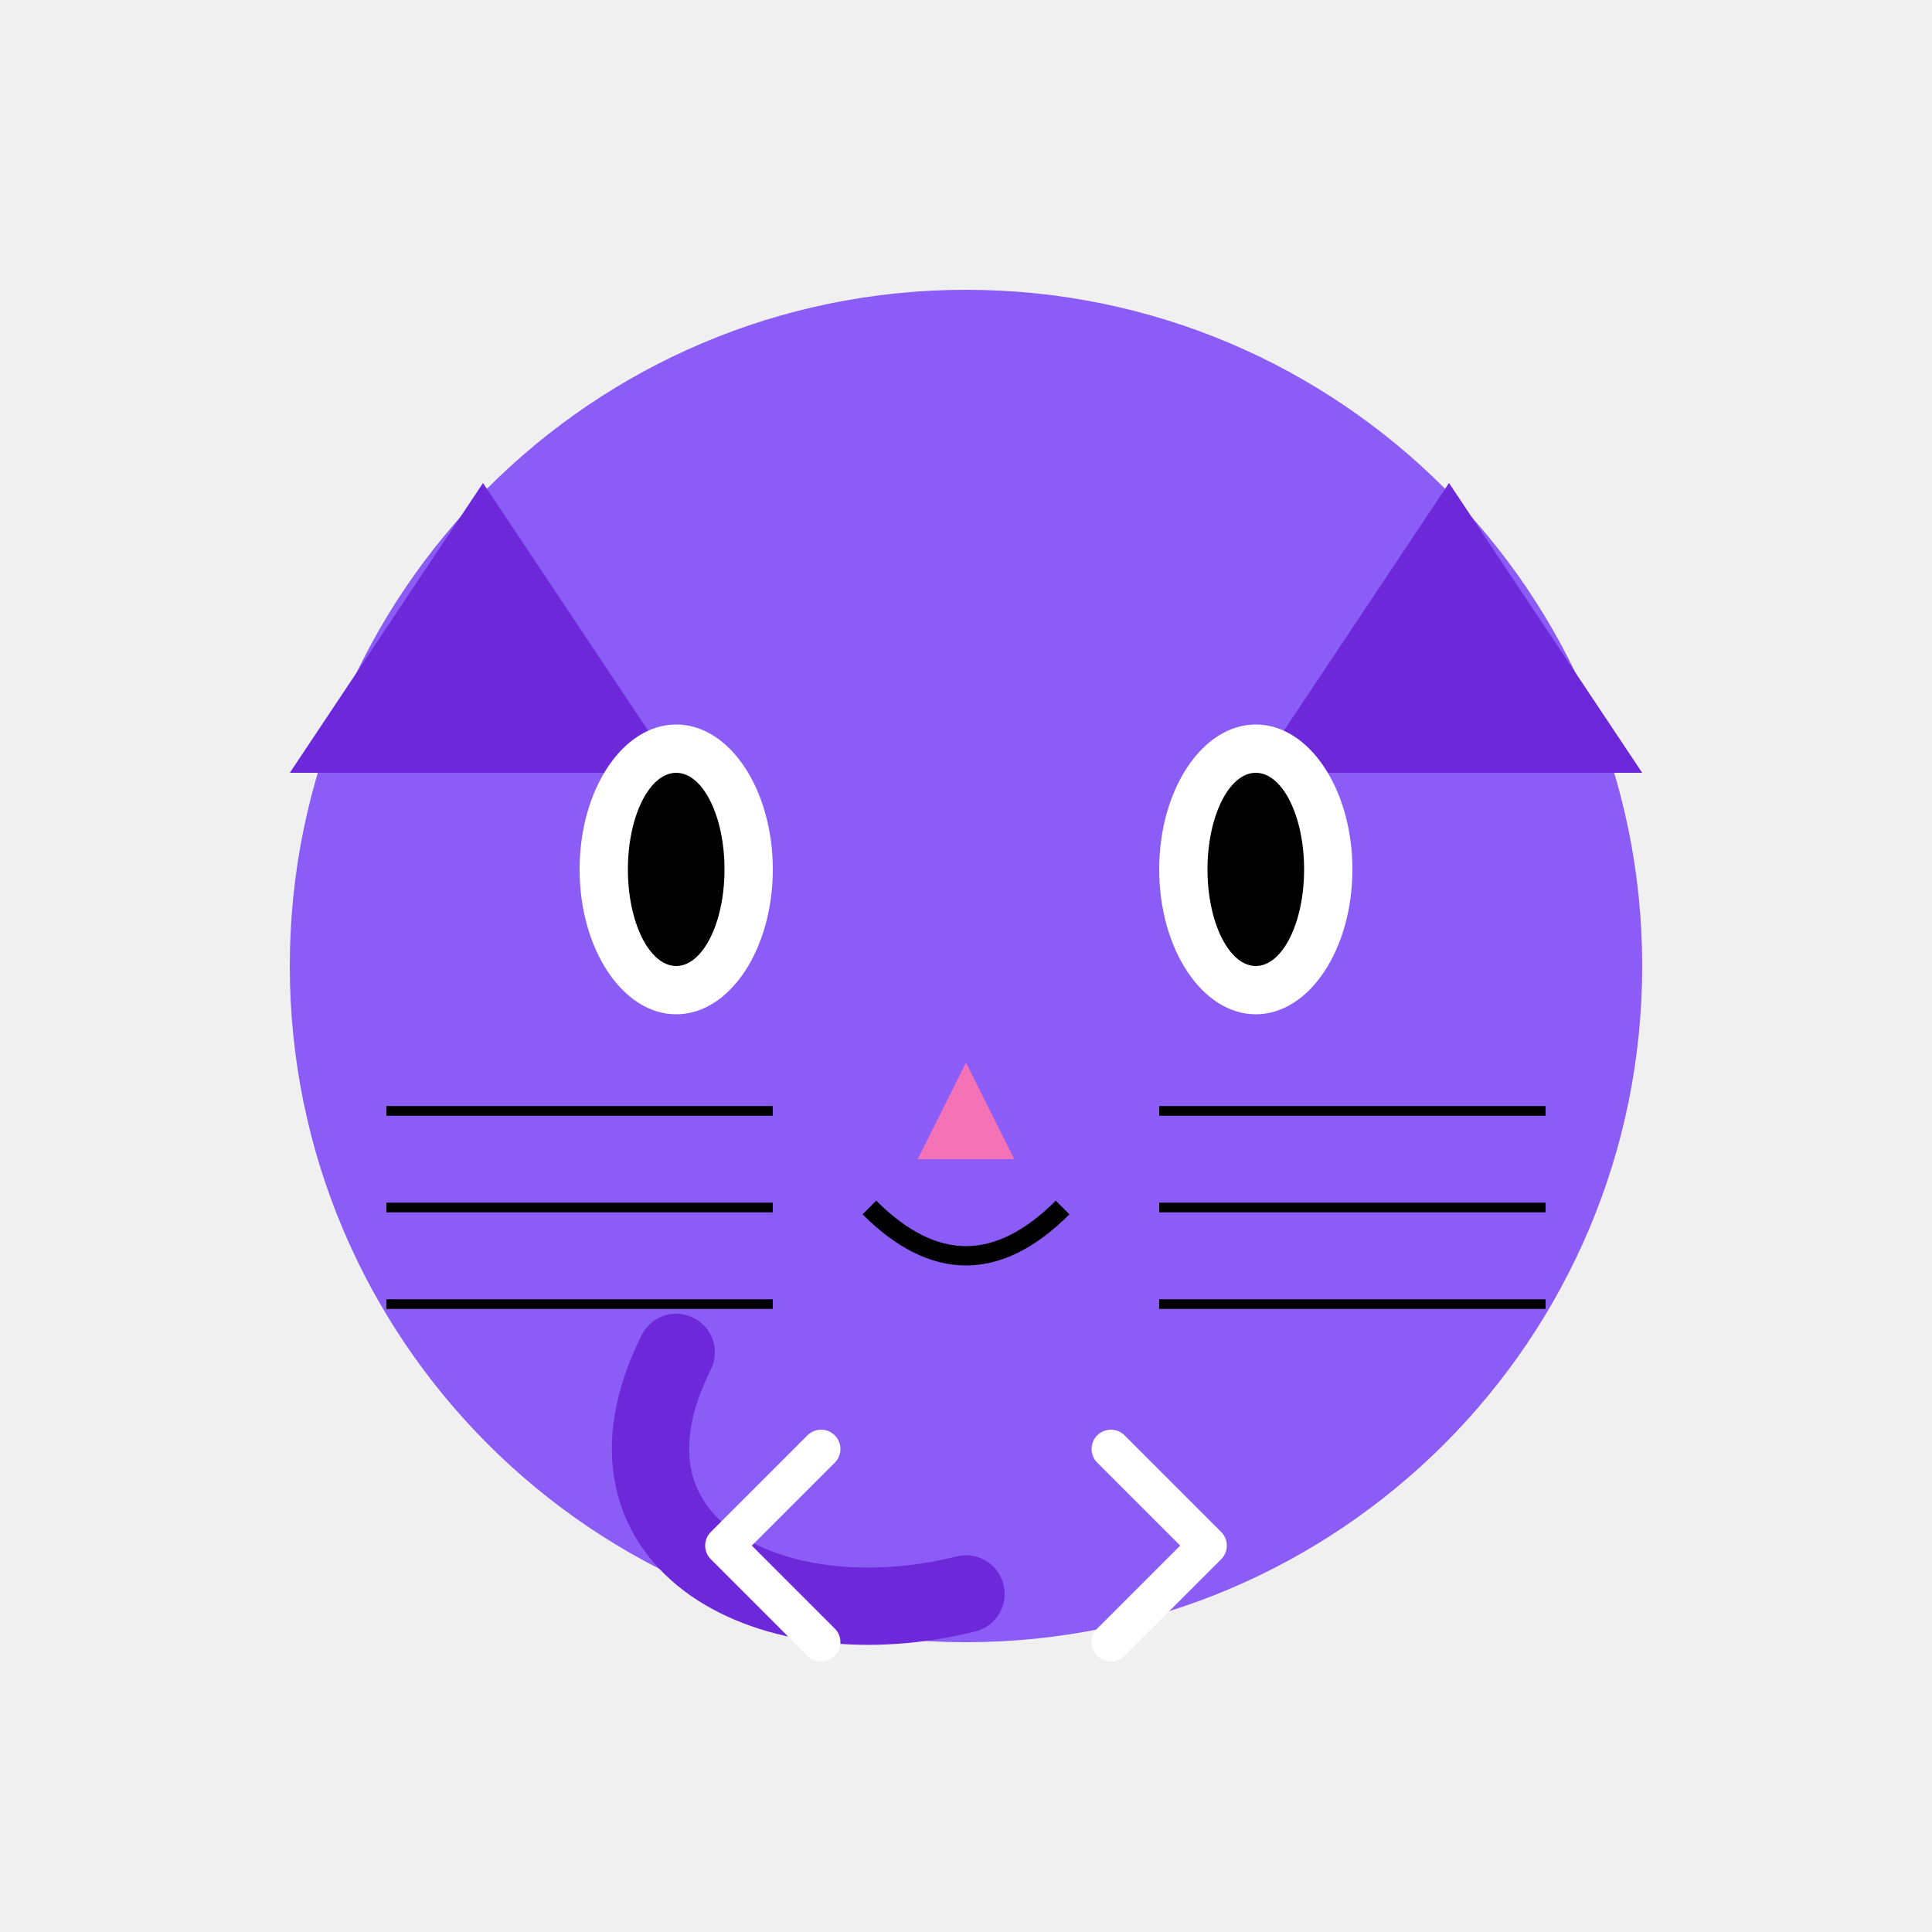
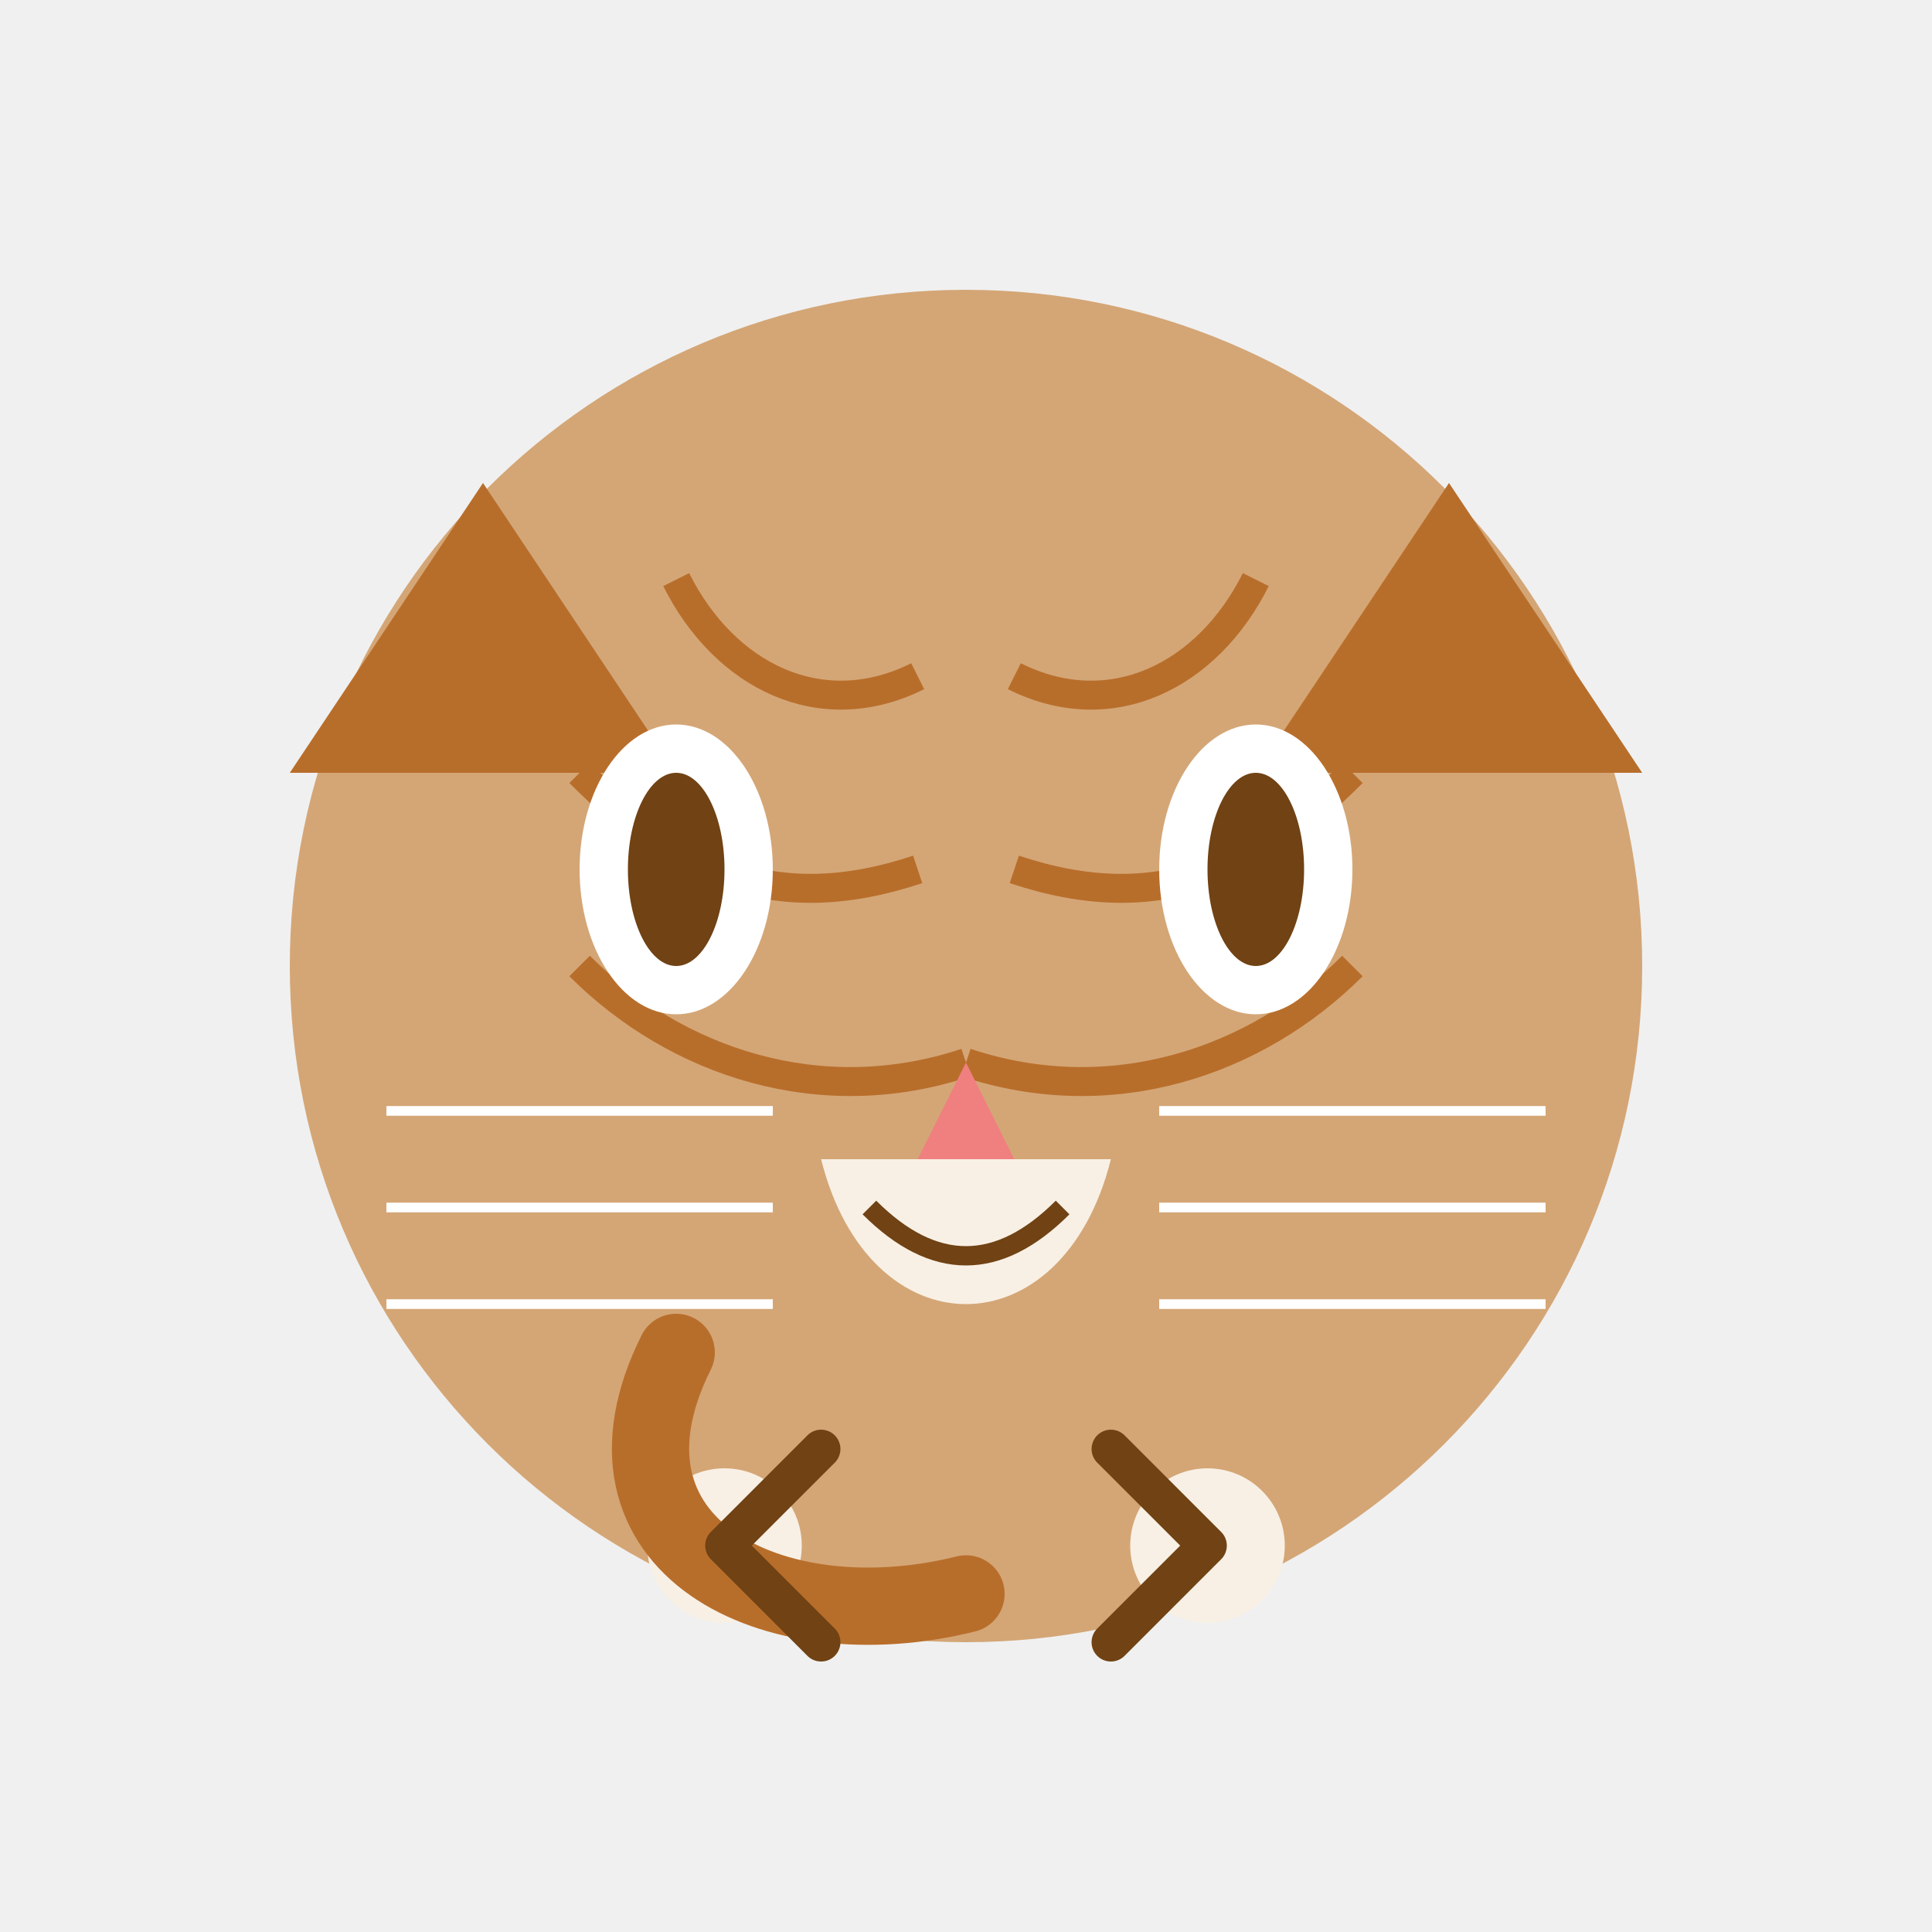
<svg xmlns="http://www.w3.org/2000/svg" width="200" height="200" viewBox="0 0 200 200" fill="none">
  <style>
    @keyframes blink {
      0%, 90%, 100% { transform: scaleY(1); }
      95% { transform: scaleY(0.1); }
    }
    .eye-blink {
      animation: blink 4s infinite;
      transform-origin: center;
    }
-     
+ 
    @keyframes tail-wag {
      0%, 100% { transform: rotate(0deg); }
      50% { transform: rotate(10deg); }
    }
    .tail-wag {
      animation: tail-wag 2s infinite;
      transform-origin: 100px 140px;
    }

    @keyframes whisker-twitch {
      0%, 90%, 100% { transform: translateX(0); }
      95% { transform: translateX(2px); }
    }
    .whiskers-right {
      animation: whisker-twitch 5s infinite;
    }
    .whiskers-left {
      animation: whisker-twitch 5s infinite reverse;
    }
  </style>
-   <circle cx="100" cy="100" r="70" fill="#8B5CF6" />
-   <path d="M50 50L70 80L30 80L50 50Z" fill="#6D28D9" />
-   <path d="M150 50L170 80L130 80L150 50Z" fill="#6D28D9" />
+   <circle cx="100" cy="100" r="70" fill="#D4A676" />
+   <path d="M70 60C75 70 85 75 95 70" stroke="#B86E2B" stroke-width="3" />
+   <path d="M105 70C115 75 125 70 130 60" stroke="#B86E2B" stroke-width="3" />
+   <path d="M60 80C70 90 80 95 95 90" stroke="#B86E2B" stroke-width="3" />
+   <path d="M105 90C120 95 130 90 140 80" stroke="#B86E2B" stroke-width="3" />
+   <path d="M60 100C70 110 85 115 100 110" stroke="#B86E2B" stroke-width="3" />
+   <path d="M100 110C115 115 130 110 140 100" stroke="#B86E2B" stroke-width="3" />
+   <path d="M85 120C90 140 110 140 115 120" fill="#F8F0E5" />
+   <path d="M50 50L70 80L30 80L50 50Z" fill="#B86E2B" />
+   <path d="M150 50L170 80L130 80L150 50Z" fill="#B86E2B" />
  <ellipse cx="70" cy="90" rx="10" ry="15" fill="white" />
  <ellipse cx="130" cy="90" rx="10" ry="15" fill="white" />
  <g class="eye-blink">
-     <ellipse cx="70" cy="90" rx="5" ry="10" fill="black" />
-     <ellipse cx="130" cy="90" rx="5" ry="10" fill="black" />
+     <ellipse cx="70" cy="90" rx="5" ry="10" fill="#704214" />
+     <ellipse cx="130" cy="90" rx="5" ry="10" fill="#704214" />
  </g>
-   <path d="M100 110L95 120H105L100 110Z" fill="#F472B6" />
-   <path d="M90 125Q100 135 110 125" stroke="black" stroke-width="2" fill="none" />
+   <path d="M100 110L95 120H105L100 110Z" fill="#F08080" />
+   <path d="M90 125Q100 135 110 125" stroke="#704214" stroke-width="2" fill="none" />
  <g class="whiskers-left">
-     <line x1="40" y1="115" x2="80" y2="115" stroke="black" stroke-width="1" />
-     <line x1="40" y1="125" x2="80" y2="125" stroke="black" stroke-width="1" />
-     <line x1="40" y1="135" x2="80" y2="135" stroke="black" stroke-width="1" />
+     <line x1="40" y1="115" x2="80" y2="115" stroke="white" stroke-width="1" />
+     <line x1="40" y1="125" x2="80" y2="125" stroke="white" stroke-width="1" />
+     <line x1="40" y1="135" x2="80" y2="135" stroke="white" stroke-width="1" />
  </g>
  <g class="whiskers-right">
-     <line x1="120" y1="115" x2="160" y2="115" stroke="black" stroke-width="1" />
-     <line x1="120" y1="125" x2="160" y2="125" stroke="black" stroke-width="1" />
-     <line x1="120" y1="135" x2="160" y2="135" stroke="black" stroke-width="1" />
+     <line x1="120" y1="115" x2="160" y2="115" stroke="white" stroke-width="1" />
+     <line x1="120" y1="125" x2="160" y2="125" stroke="white" stroke-width="1" />
+     <line x1="120" y1="135" x2="160" y2="135" stroke="white" stroke-width="1" />
  </g>
-   <path d="M70 140C60 160 80 170 100 165" stroke="#6D28D9" stroke-width="8" stroke-linecap="round" class="tail-wag" />
-   <path d="M85 150L75 160L85 170" stroke="white" stroke-width="4" stroke-linecap="round" stroke-linejoin="round" />
-   <path d="M115 150L125 160L115 170" stroke="white" stroke-width="4" stroke-linecap="round" stroke-linejoin="round" />
+   <circle cx="75" cy="160" r="8" fill="#F8F0E5" />
+   <circle cx="125" cy="160" r="8" fill="#F8F0E5" />
+   <path d="M70 140C60 160 80 170 100 165" stroke="#B86E2B" stroke-width="8" stroke-linecap="round" class="tail-wag" />
+   <path d="M85 150L75 160L85 170" stroke="#704214" stroke-width="4" stroke-linecap="round" stroke-linejoin="round" />
+   <path d="M115 150L125 160L115 170" stroke="#704214" stroke-width="4" stroke-linecap="round" stroke-linejoin="round" />
</svg>
